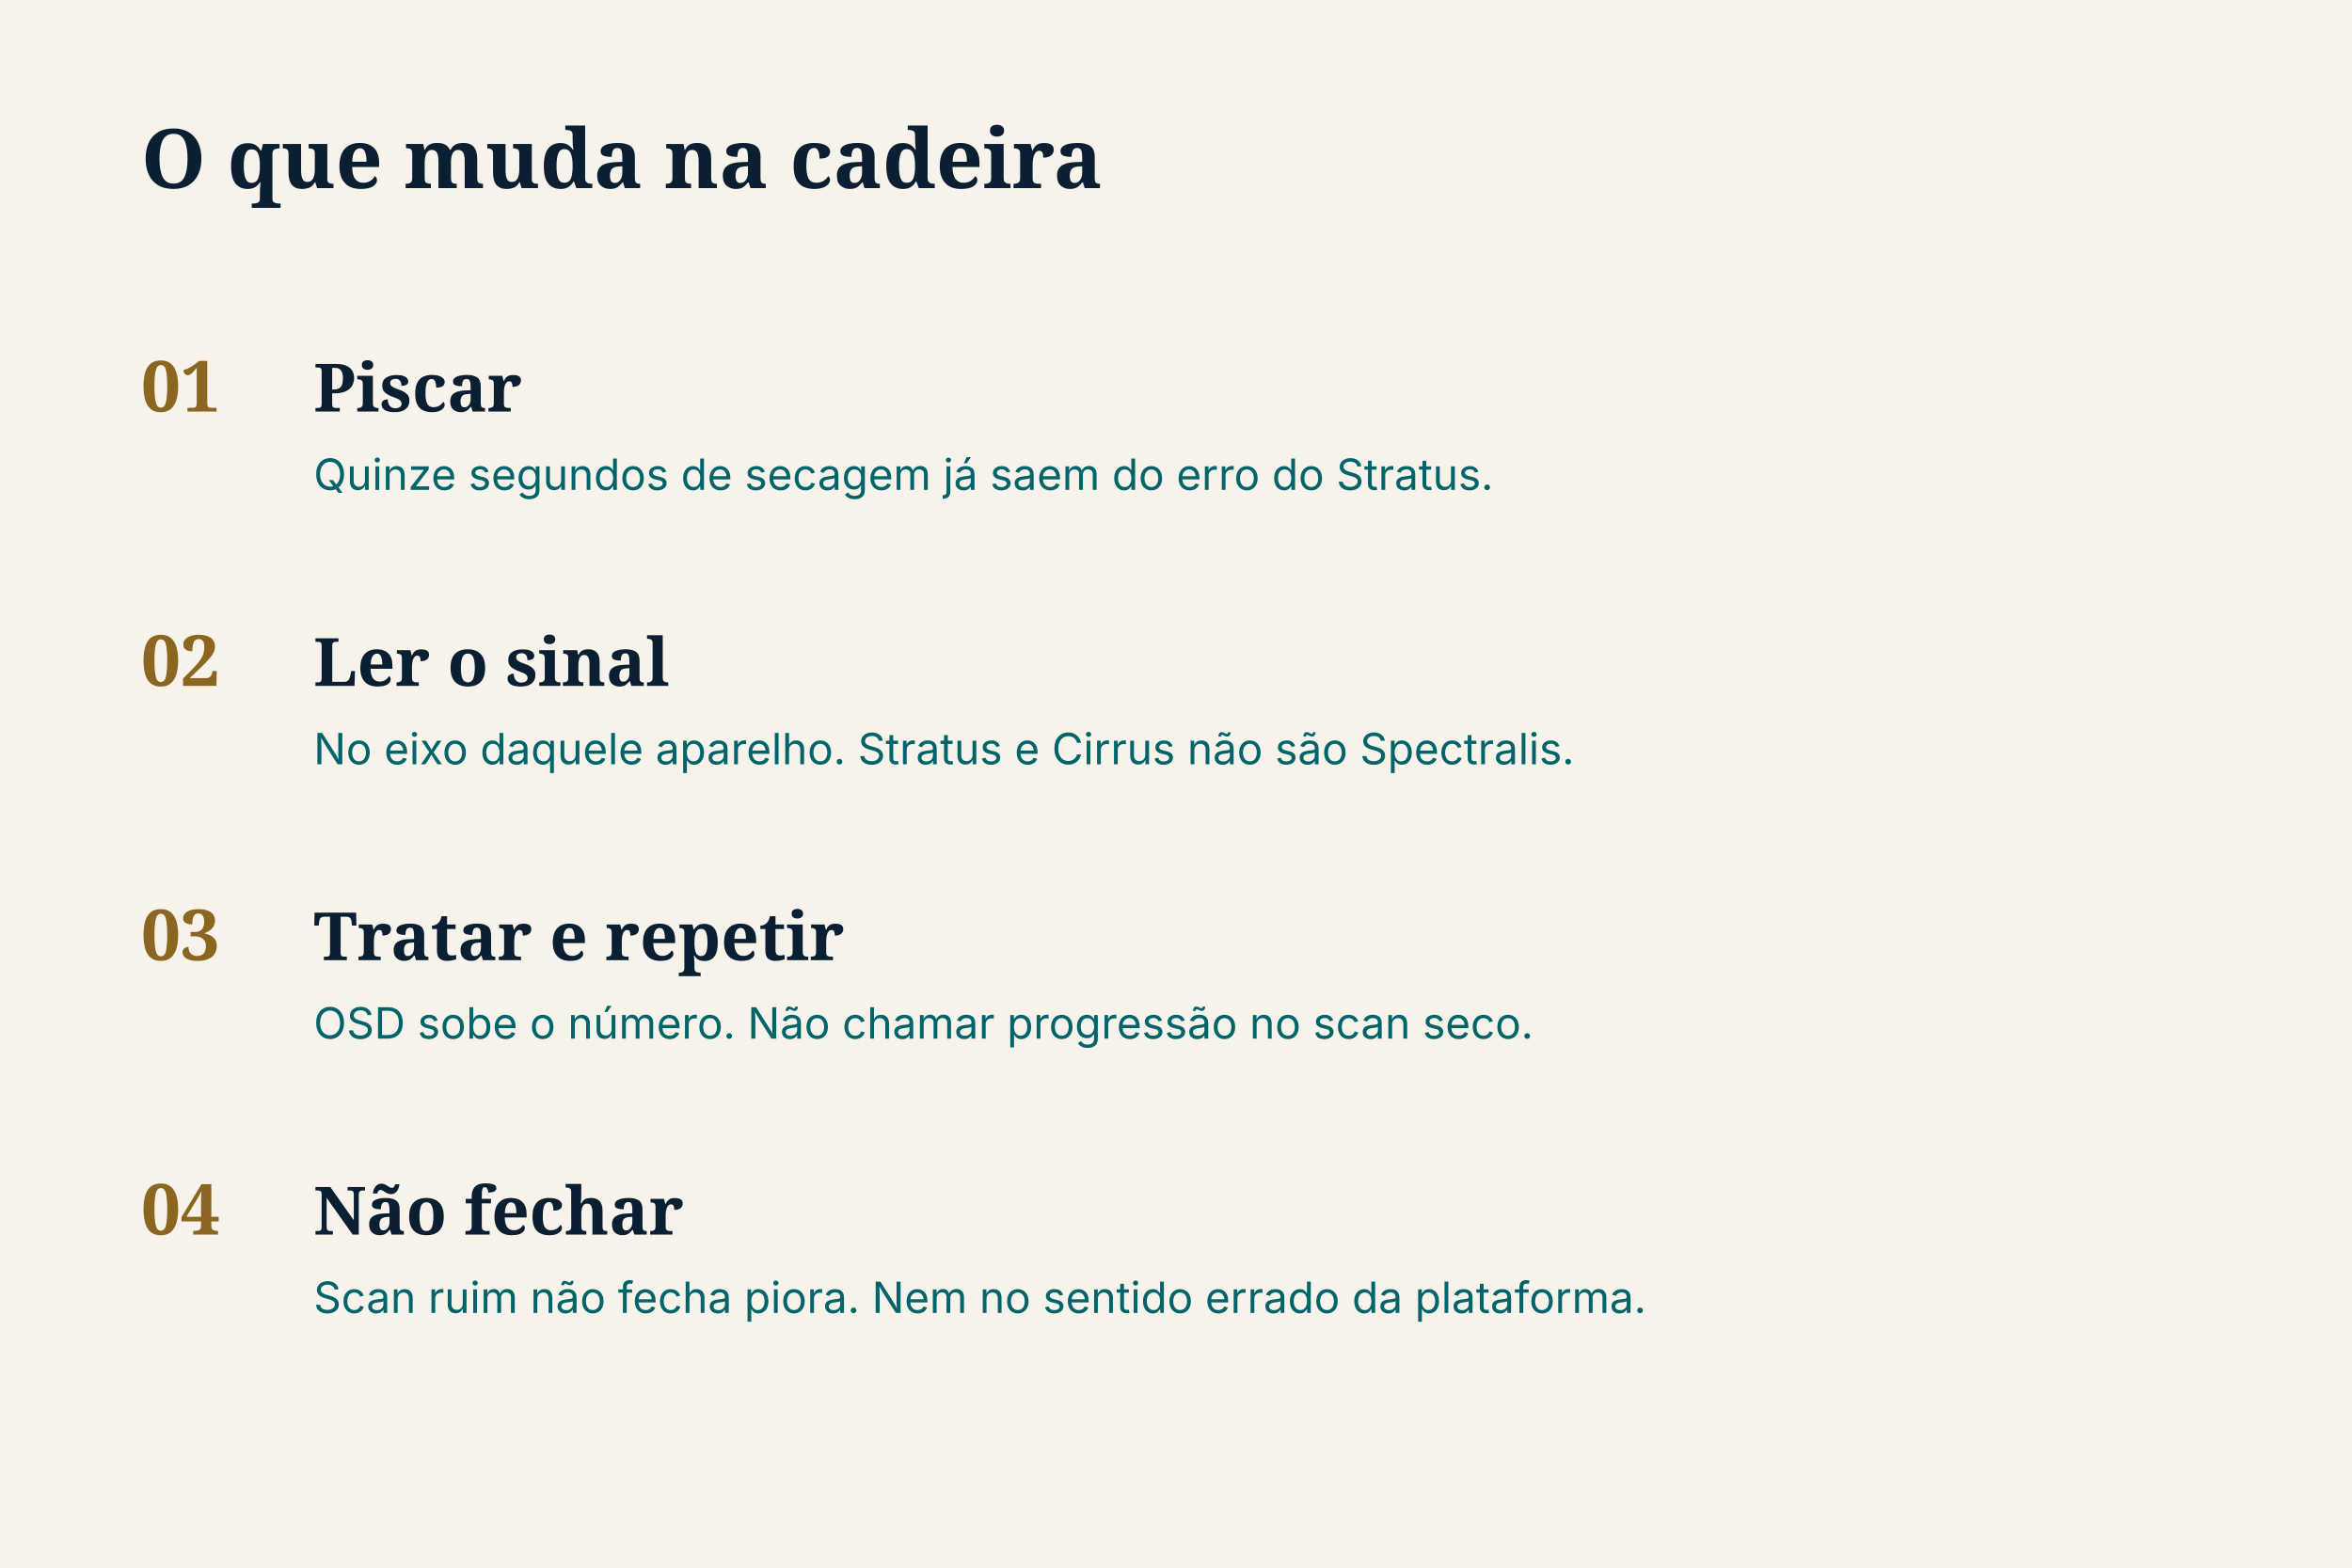
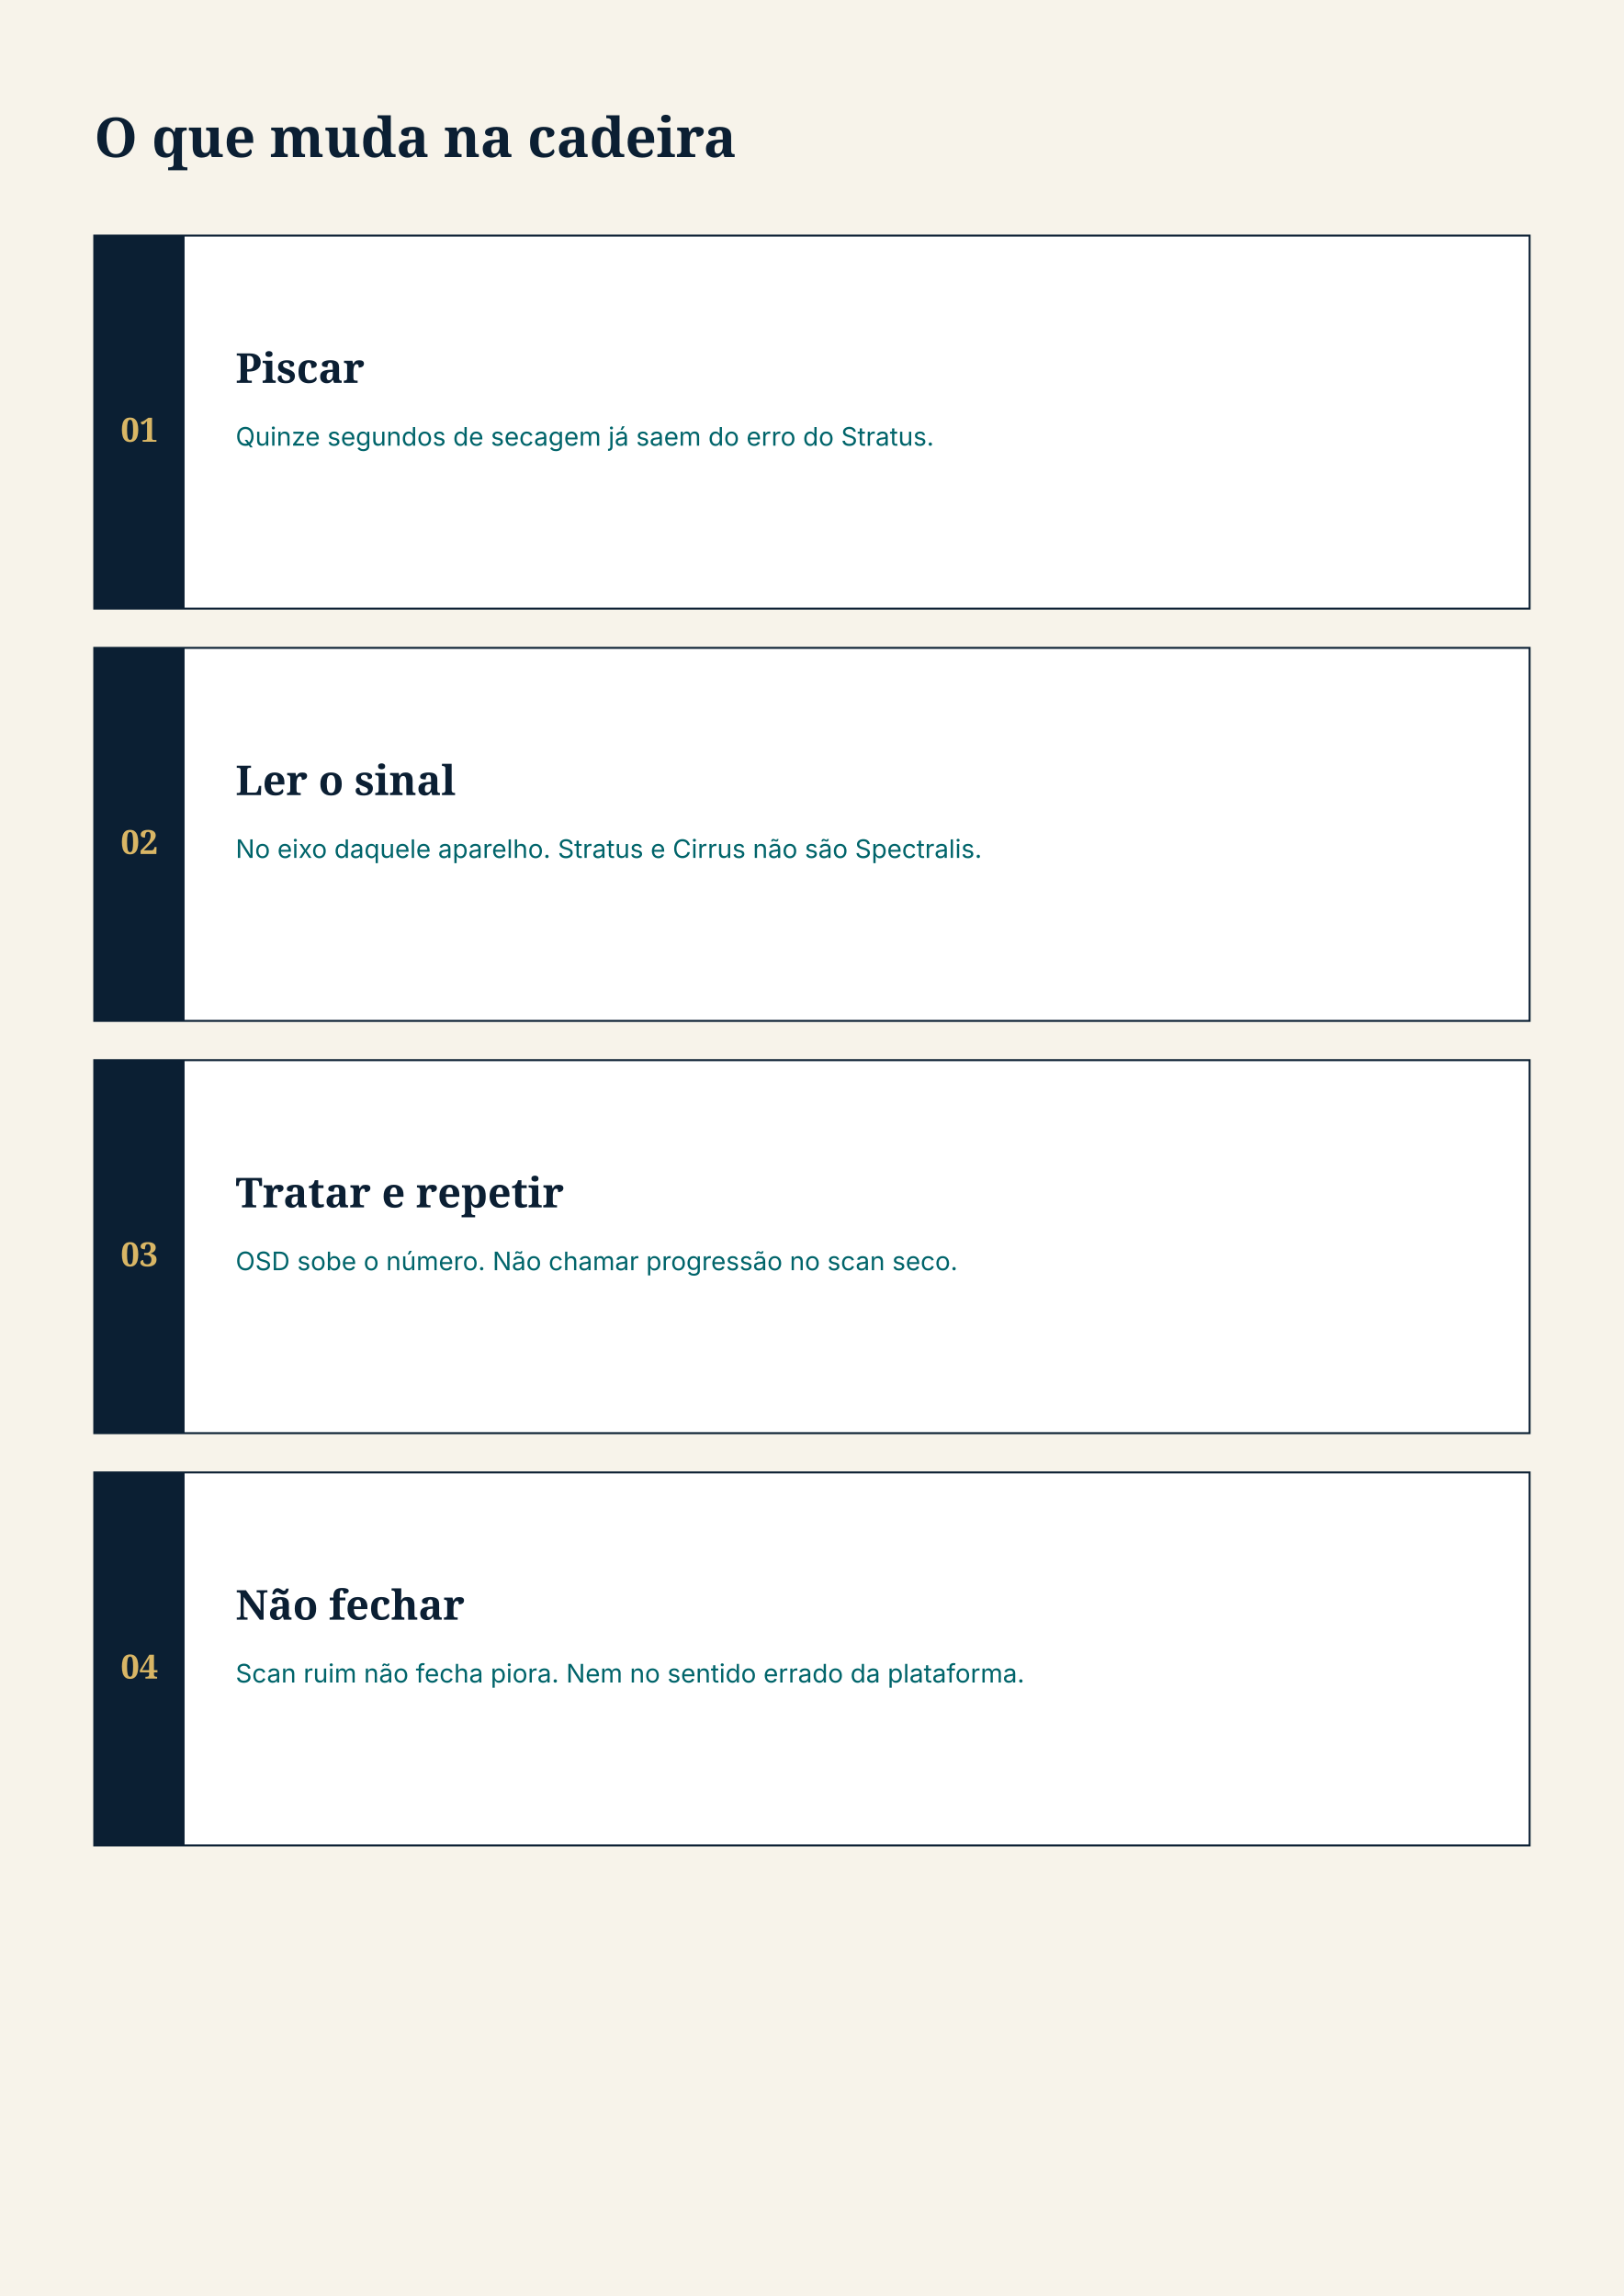
- <svg xmlns="http://www.w3.org/2000/svg" width="1200" height="800" viewBox="0 0 1200 800" role="img">
-   <rect width="1200" height="800" fill="#F7F3EA" />
-   <text x="72" y="96" fill="#0B1F33" font-family="Noto Serif, Georgia, serif" font-size="42" font-weight="700">O que muda na cadeira</text>
-   <text x="72" y="210" fill="#8A6621" font-family="Noto Serif, Georgia, serif" font-size="36" font-weight="700">01</text>
-   <text x="160" y="210" fill="#0B1F33" font-family="Noto Serif, Georgia, serif" font-size="34" font-weight="700">Piscar</text>
-   <text x="160" y="250" fill="#00646A" font-family="Inter, Helvetica, sans-serif" font-size="22">Quinze segundos de secagem já saem do erro do Stratus.</text>
-   <text x="72" y="350" fill="#8A6621" font-family="Noto Serif, Georgia, serif" font-size="36" font-weight="700">02</text>
-   <text x="160" y="350" fill="#0B1F33" font-family="Noto Serif, Georgia, serif" font-size="34" font-weight="700">Ler o sinal</text>
-   <text x="160" y="390" fill="#00646A" font-family="Inter, Helvetica, sans-serif" font-size="22">No eixo daquele aparelho. Stratus e Cirrus não são Spectralis.</text>
-   <text x="72" y="490" fill="#8A6621" font-family="Noto Serif, Georgia, serif" font-size="36" font-weight="700">03</text>
-   <text x="160" y="490" fill="#0B1F33" font-family="Noto Serif, Georgia, serif" font-size="34" font-weight="700">Tratar e repetir</text>
-   <text x="160" y="530" fill="#00646A" font-family="Inter, Helvetica, sans-serif" font-size="22">OSD sobe o número. Não chamar progressão no scan seco.</text>
-   <text x="72" y="630" fill="#8A6621" font-family="Noto Serif, Georgia, serif" font-size="36" font-weight="700">04</text>
-   <text x="160" y="630" fill="#0B1F33" font-family="Noto Serif, Georgia, serif" font-size="34" font-weight="700">Não fechar</text>
-   <text x="160" y="670" fill="#00646A" font-family="Inter, Helvetica, sans-serif" font-size="22">Scan ruim não fecha piora. Nem no sentido errado da plataforma.</text>
+ <svg xmlns="http://www.w3.org/2000/svg" width="1654" height="2339" viewBox="0 0 1654 2339" role="img">
+   <rect width="1654" height="2339" fill="#F7F3EA" />
+   <text x="96" y="160" fill="#0B1F33" font-family="Noto Serif, Georgia, serif" font-size="56" font-weight="700">O que muda na cadeira</text>
+   <rect x="96" y="240" width="1462" height="380" fill="#FFFFFF" stroke="#0B1F33" stroke-width="2" />
+   <rect x="96" y="240" width="92" height="380" fill="#0B1F33" />
+   <text x="142" y="450" text-anchor="middle" fill="#D9B665" font-family="Noto Serif, Georgia, serif" font-size="34" font-weight="700">01</text>
+   <text x="240" y="390" fill="#0B1F33" font-family="Noto Serif, Georgia, serif" font-size="42" font-weight="700">Piscar</text>
+   <text x="240" y="454" fill="#00646A" font-family="Inter, Helvetica, sans-serif" font-size="26">Quinze segundos de secagem já saem do erro do Stratus.</text>
+   <rect x="96" y="660" width="1462" height="380" fill="#FFFFFF" stroke="#0B1F33" stroke-width="2" />
+   <rect x="96" y="660" width="92" height="380" fill="#0B1F33" />
+   <text x="142" y="870" text-anchor="middle" fill="#D9B665" font-family="Noto Serif, Georgia, serif" font-size="34" font-weight="700">02</text>
+   <text x="240" y="810" fill="#0B1F33" font-family="Noto Serif, Georgia, serif" font-size="42" font-weight="700">Ler o sinal</text>
+   <text x="240" y="874" fill="#00646A" font-family="Inter, Helvetica, sans-serif" font-size="26">No eixo daquele aparelho. Stratus e Cirrus não são Spectralis.</text>
+   <rect x="96" y="1080" width="1462" height="380" fill="#FFFFFF" stroke="#0B1F33" stroke-width="2" />
+   <rect x="96" y="1080" width="92" height="380" fill="#0B1F33" />
+   <text x="142" y="1290" text-anchor="middle" fill="#D9B665" font-family="Noto Serif, Georgia, serif" font-size="34" font-weight="700">03</text>
+   <text x="240" y="1230" fill="#0B1F33" font-family="Noto Serif, Georgia, serif" font-size="42" font-weight="700">Tratar e repetir</text>
+   <text x="240" y="1294" fill="#00646A" font-family="Inter, Helvetica, sans-serif" font-size="26">OSD sobe o número. Não chamar progressão no scan seco.</text>
+   <rect x="96" y="1500" width="1462" height="380" fill="#FFFFFF" stroke="#0B1F33" stroke-width="2" />
+   <rect x="96" y="1500" width="92" height="380" fill="#0B1F33" />
+   <text x="142" y="1710" text-anchor="middle" fill="#D9B665" font-family="Noto Serif, Georgia, serif" font-size="34" font-weight="700">04</text>
+   <text x="240" y="1650" fill="#0B1F33" font-family="Noto Serif, Georgia, serif" font-size="42" font-weight="700">Não fechar</text>
+   <text x="240" y="1714" fill="#00646A" font-family="Inter, Helvetica, sans-serif" font-size="26">Scan ruim não fecha piora. Nem no sentido errado da plataforma.</text>
</svg>
